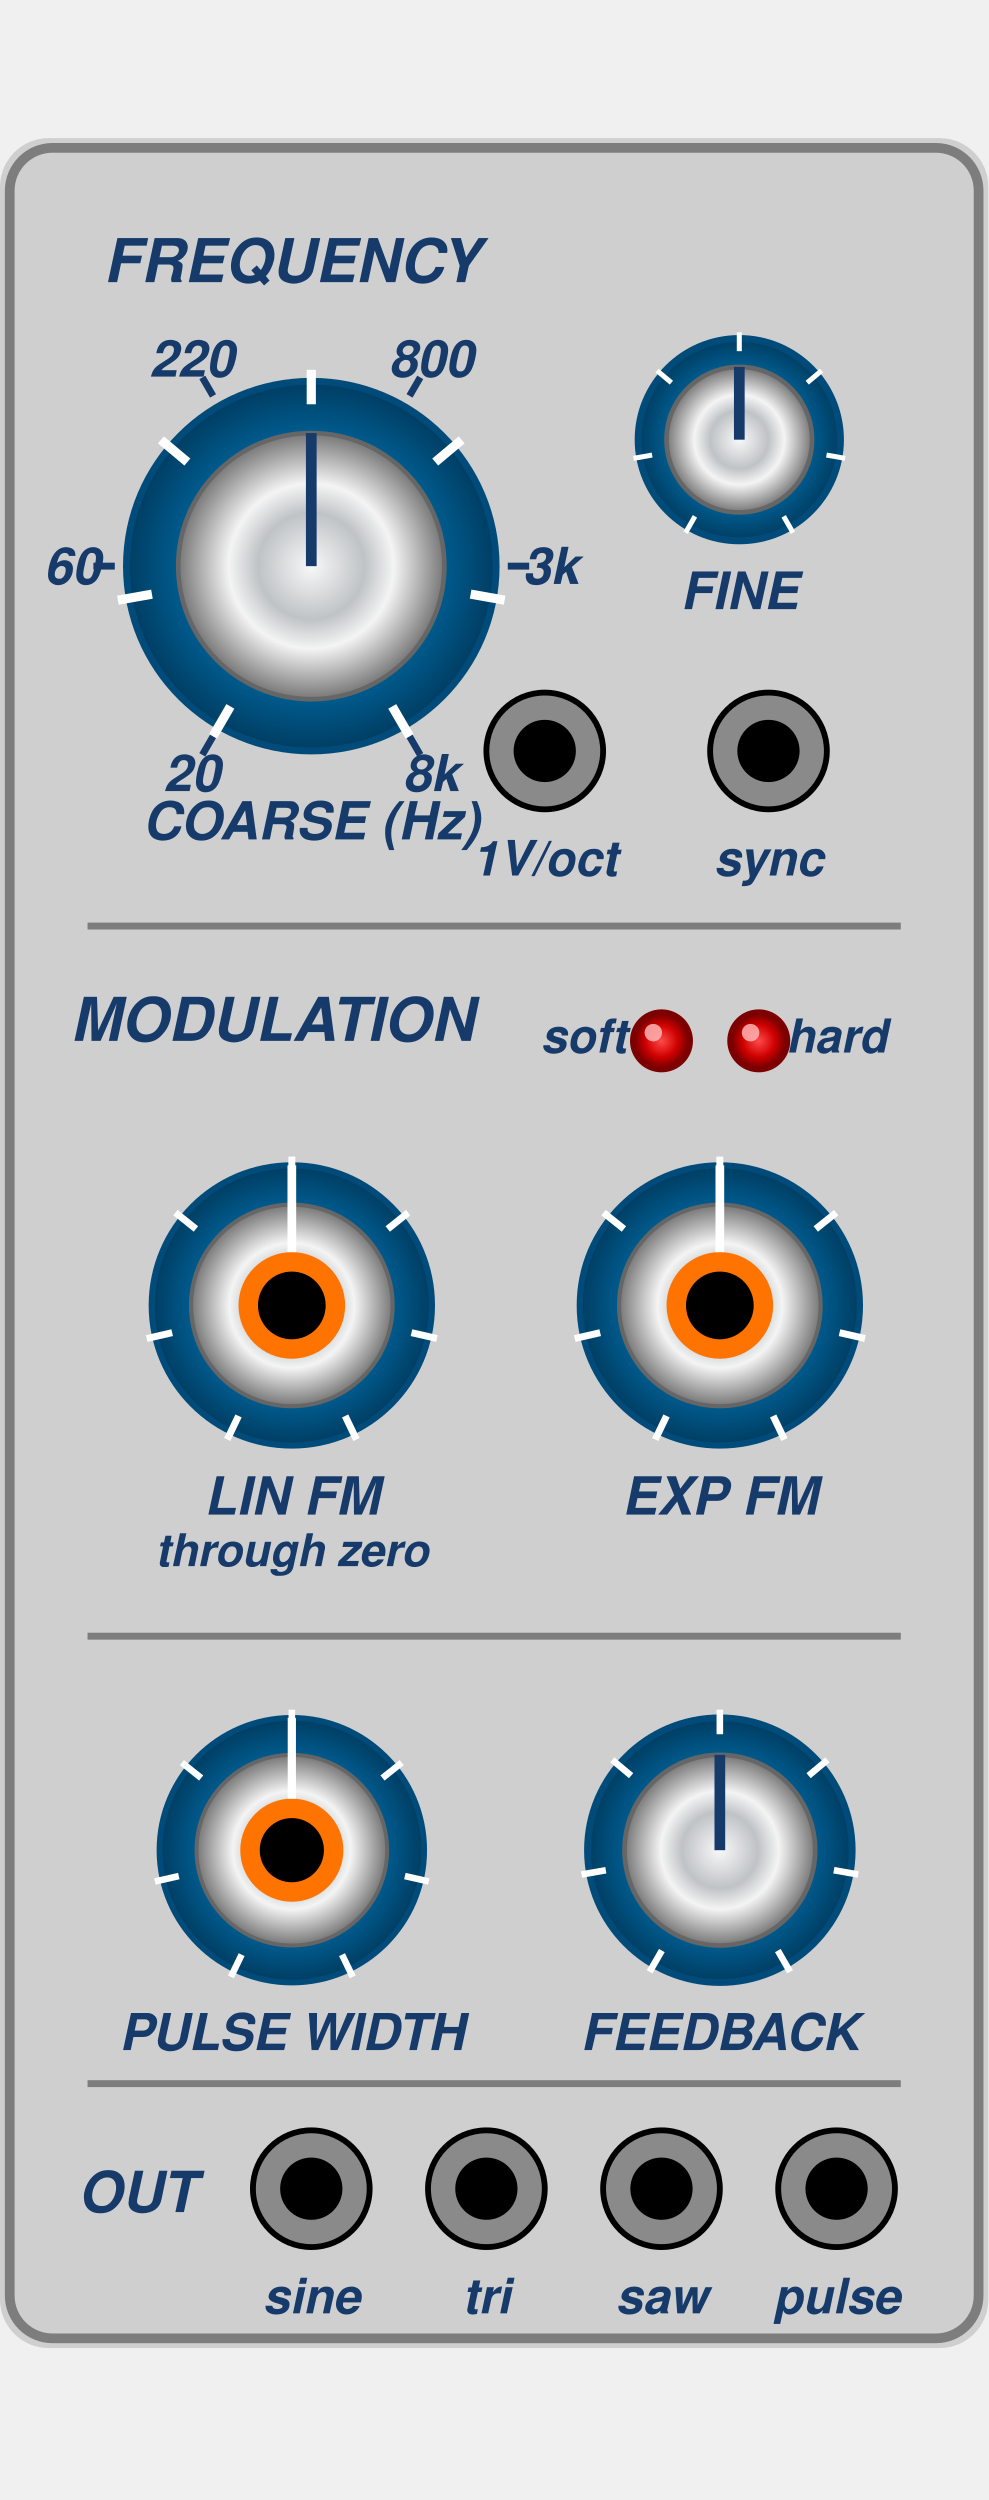
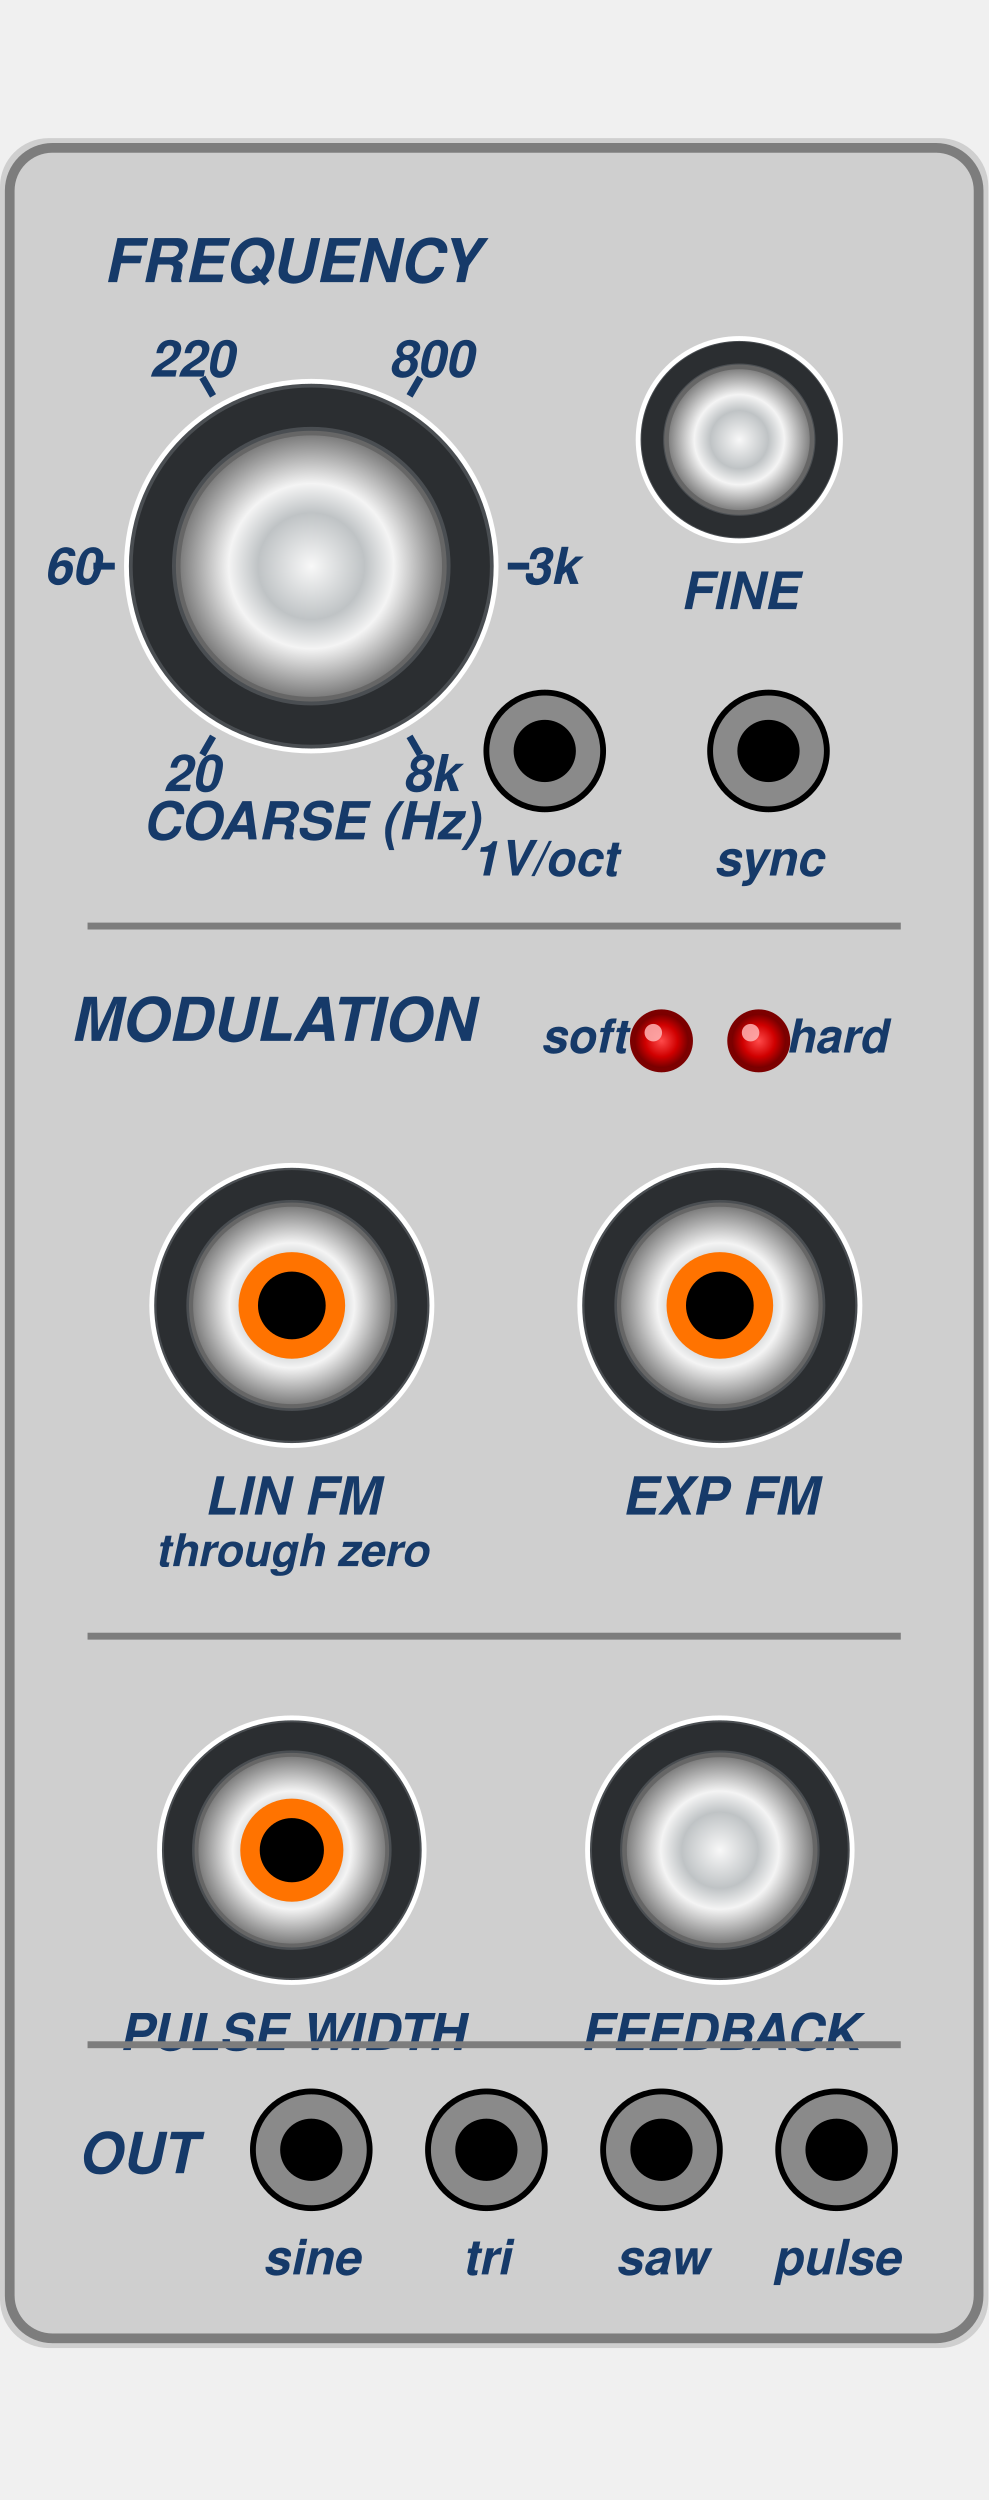
<svg xmlns="http://www.w3.org/2000/svg" width="50.8mm" height="128.5mm" viewBox="3.9 0 50.8 128.5" font-family="Arial Narrow, Helvetica, Arial, sans-serif">
  <defs>
    <radialGradient id="blueRing">
      <stop offset="0" stop-color="#1688cc" />
      <stop offset="0.55" stop-color="#006da8" />
      <stop offset="1" stop-color="#003d62" />
    </radialGradient>
    <radialGradient id="blueDial">
      <stop offset="0" stop-color="#1d79b7" />
      <stop offset="0.6" stop-color="#00639a" />
      <stop offset="1" stop-color="#00456e" />
    </radialGradient>
    <radialGradient id="knobCap">
      <stop offset="0" stop-color="#f8f8f8" />
      <stop offset="0.4" stop-color="#bfc3c5" />
      <stop offset="0.62" stop-color="#f4f4f4" />
      <stop offset="1" stop-color="#777777" />
    </radialGradient>
    <radialGradient id="redLed">
      <stop offset="0" stop-color="#ff4a4a" />
      <stop offset="0.55" stop-color="#d00000" />
      <stop offset="1" stop-color="#650000" />
    </radialGradient>
    <radialGradient id="greenLed">
      <stop offset="0" stop-color="#5cf07a" />
      <stop offset="0.55" stop-color="#12a531" />
      <stop offset="1" stop-color="#054d15" />
    </radialGradient>
    <radialGradient id="orangeLed">
      <stop offset="0" stop-color="#ffbf5c" />
      <stop offset="0.55" stop-color="#ef7d00" />
      <stop offset="1" stop-color="#7a3a00" />
    </radialGradient>
  </defs>
  <g transform="translate(3.9 7.0994)">
    <rect x="0" y="0" width="50.8" height="113.591" rx="2.5" fill="#cfcfcf" />
    <rect x="0.5" y="0.5" width="49.8" height="112.591" rx="2.2" fill="none" stroke="#7d7d7d" stroke-width="0.5" />
    <text x="15" y="7.4" font-size="3.106" font-weight="700" font-style="italic" fill="#163a69" text-anchor="middle" font-family="Arial Narrow, Helvetica, Arial, sans-serif">FREQUENCY</text>
    <g data-wcoast-param="coarse" data-wcoast-cx="16" data-wcoast-cy="22" data-wcoast-angle-min="-150" data-wcoast-angle-max="150">
-       <circle cx="16" cy="22" r="9.5" fill="url(#blueRing)" stroke="#004b7a" stroke-width="0.355" />
+       <circle cx="16" cy="22" r="9.5" fill="#4a4e52" stroke="#ffffff" stroke-width="0.25" data-wcoast-role="rim" />
+       <circle cx="16" cy="22" r="8.17" fill="none" stroke="#2b2e31" stroke-width="2.022" data-wcoast-role="gauge-track" />
      <circle cx="16" cy="22" r="6.84" fill="url(#knobCap)" stroke="#666666" stroke-width="0.237" />
      <line x1="10.95" y1="30.75" x2="10.40" y2="31.70" stroke="#163a69" stroke-width="0.355" />
      <text x="9.85" y="33.564" font-size="2.606" font-weight="700" font-style="italic" fill="#163a69" text-anchor="middle" font-family="Arial Narrow, Helvetica, Arial, sans-serif">20</text>
      <line x1="5.90" y1="22.00" x2="4.80" y2="22.00" stroke="#163a69" stroke-width="0.355" />
      <text x="3.7" y="22.912" font-size="2.606" font-weight="700" font-style="italic" fill="#163a69" text-anchor="middle" font-family="Arial Narrow, Helvetica, Arial, sans-serif">60</text>
      <line x1="10.95" y1="13.25" x2="10.40" y2="12.30" stroke="#163a69" stroke-width="0.355" />
      <text x="9.85" y="12.26" font-size="2.606" font-weight="700" font-style="italic" fill="#163a69" text-anchor="middle" font-family="Arial Narrow, Helvetica, Arial, sans-serif">220</text>
      <line x1="21.05" y1="13.25" x2="21.60" y2="12.30" stroke="#163a69" stroke-width="0.355" />
      <text x="22.15" y="12.26" font-size="2.606" font-weight="700" font-style="italic" fill="#163a69" text-anchor="middle" font-family="Arial Narrow, Helvetica, Arial, sans-serif">800</text>
      <line x1="26.10" y1="22.00" x2="27.20" y2="22.00" stroke="#163a69" stroke-width="0.355" />
      <text x="28.3" y="22.912" font-size="2.606" font-weight="700" font-style="italic" fill="#163a69" text-anchor="middle" font-family="Arial Narrow, Helvetica, Arial, sans-serif">3k</text>
      <line x1="21.05" y1="30.75" x2="21.60" y2="31.70" stroke="#163a69" stroke-width="0.355" />
      <text x="22.15" y="33.564" font-size="2.606" font-weight="700" font-style="italic" fill="#163a69" text-anchor="middle" font-family="Arial Narrow, Helvetica, Arial, sans-serif">8k</text>
-       <g data-wcoast-role="indicator">
-         <line x1="11.84" y1="29.21" x2="10.95" y2="30.74" stroke="#ffffff" stroke-width="0.472" />
-         <line x1="7.81" y1="23.44" x2="6.06" y2="23.75" stroke="#ffffff" stroke-width="0.472" />
-         <line x1="9.63" y1="16.65" x2="8.27" y2="15.51" stroke="#ffffff" stroke-width="0.472" />
-         <line x1="16.00" y1="13.68" x2="16.00" y2="11.91" stroke="#ffffff" stroke-width="0.472" />
-         <line x1="22.37" y1="16.65" x2="23.73" y2="15.51" stroke="#ffffff" stroke-width="0.472" />
-         <line x1="24.19" y1="23.44" x2="25.94" y2="23.75" stroke="#ffffff" stroke-width="0.472" />
-         <line x1="20.16" y1="29.21" x2="21.05" y2="30.74" stroke="#ffffff" stroke-width="0.472" />
-         <line x1="16" y1="22" x2="16" y2="15.16" stroke="#163a69" stroke-width="0.55" />
-       </g>
+       <g data-wcoast-role="indicator" data-wcoast-cap="6.84">
+     </g>
    </g>
    <text x="16" y="36.048" font-size="2.706" font-weight="700" font-style="italic" fill="#163a69" text-anchor="middle" font-family="Arial Narrow, Helvetica, Arial, sans-serif">COARSE (Hz)</text>
    <g data-wcoast-param="fine" data-wcoast-cx="38" data-wcoast-cy="15.5" data-wcoast-angle-min="-150" data-wcoast-angle-max="150">
-       <circle cx="38" cy="15.5" r="5.2" fill="url(#blueRing)" stroke="#004b7a" stroke-width="0.355" />
+       <circle cx="38" cy="15.5" r="5.2" fill="#4a4e52" stroke="#ffffff" stroke-width="0.25" data-wcoast-role="rim" />
+       <circle cx="38" cy="15.5" r="4.47" fill="none" stroke="#2b2e31" stroke-width="1.11" data-wcoast-role="gauge-track" />
      <circle cx="38" cy="15.5" r="3.74" fill="url(#knobCap)" stroke="#666666" stroke-width="0.237" />
-       <g data-wcoast-role="indicator">
-         <line x1="35.72" y1="19.44" x2="35.24" y2="20.28" stroke="#ffffff" stroke-width="0.258" />
-         <line x1="33.52" y1="16.29" x2="32.56" y2="16.46" stroke="#ffffff" stroke-width="0.258" />
-         <line x1="34.51" y1="12.57" x2="33.77" y2="11.95" stroke="#ffffff" stroke-width="0.258" />
-         <line x1="38.00" y1="10.95" x2="38.00" y2="9.98" stroke="#ffffff" stroke-width="0.258" />
-         <line x1="41.49" y1="12.57" x2="42.23" y2="11.95" stroke="#ffffff" stroke-width="0.258" />
-         <line x1="42.48" y1="16.29" x2="43.44" y2="16.46" stroke="#ffffff" stroke-width="0.258" />
-         <line x1="40.28" y1="19.44" x2="40.76" y2="20.28" stroke="#ffffff" stroke-width="0.258" />
-         <line x1="38" y1="15.5" x2="38" y2="11.76" stroke="#163a69" stroke-width="0.55" />
-       </g>
+       <g data-wcoast-role="indicator" data-wcoast-cap="3.74">
+     </g>
    </g>
    <text x="38" y="24.212" font-size="2.656" font-weight="700" font-style="italic" fill="#163a69" text-anchor="middle" font-family="Arial Narrow, Helvetica, Arial, sans-serif">FINE</text>
    <g data-wcoast-port="pitchIn" data-wcoast-cx="28" data-wcoast-cy="31.5">
      <circle cx="28" cy="31.5" r="3" fill="#8a8a8a" stroke="#000000" stroke-width="0.3" />
      <circle cx="28" cy="31.5" r="1.6" fill="#000000" />
    </g>
    <text x="28" y="37.904" font-size="2.506" font-weight="700" font-style="italic" fill="#163a69" text-anchor="middle" font-family="Arial Narrow, Helvetica, Arial, sans-serif">1V/oct</text>
    <g data-wcoast-port="syncIn" data-wcoast-cx="39.5" data-wcoast-cy="31.5">
      <circle cx="39.5" cy="31.5" r="3" fill="#8a8a8a" stroke="#000000" stroke-width="0.3" />
      <circle cx="39.5" cy="31.5" r="1.6" fill="#000000" />
    </g>
    <text x="39.5" y="37.904" font-size="2.506" font-weight="700" font-style="italic" fill="#163a69" text-anchor="middle" font-family="Arial Narrow, Helvetica, Arial, sans-serif">sync</text>
    <line x1="4.5" y1="40.5" x2="46.3" y2="40.5" stroke="#7d7d7d" stroke-width="0.355" />
    <text x="14" y="46.4" font-size="3.106" font-weight="700" font-style="italic" fill="#163a69" text-anchor="middle" font-family="Arial Narrow, Helvetica, Arial, sans-serif">MODULATION</text>
    <g data-wcoast-param="syncMode">
      <text x="30" y="47" font-size="2.406" font-weight="700" font-style="italic" fill="#163a69" text-anchor="middle" font-family="Arial Narrow, Helvetica, Arial, sans-serif">soft</text>
      <circle cx="34" cy="46.4" r="1.5" fill="url(#redLed)" stroke="#7c0000" stroke-width="0.237" data-wcoast-role="step-indicator" data-wcoast-step="soft" />
      <circle cx="33.58" cy="45.98" r="0.45" fill="#ffb4b4" opacity="0.85" data-wcoast-role="led-gloss" pointer-events="none" />
      <circle cx="39" cy="46.4" r="1.5" fill="url(#redLed)" stroke="#7c0000" stroke-width="0.237" data-wcoast-role="step-indicator" data-wcoast-step="hard" />
      <circle cx="38.58" cy="45.98" r="0.45" fill="#ffb4b4" opacity="0.85" data-wcoast-role="led-gloss" pointer-events="none" />
      <text x="43" y="47" font-size="2.406" font-weight="700" font-style="italic" fill="#163a69" text-anchor="middle" font-family="Arial Narrow, Helvetica, Arial, sans-serif">hard</text>
    </g>
    <g data-wcoast-param="linFm" data-wcoast-cx="15" data-wcoast-cy="60" data-wcoast-angle-min="-150" data-wcoast-angle-max="150" data-wcoast-port="linFmIn">
-       <circle cx="15" cy="60" r="7.2" fill="url(#blueRing)" stroke="#004b7a" stroke-width="0.318" />
+       <circle cx="15" cy="60" r="7.2" fill="#4a4e52" stroke="#ffffff" stroke-width="0.25" data-wcoast-role="rim" />
+       <circle cx="15" cy="60" r="6.19" fill="none" stroke="#2b2e31" stroke-width="1.535" data-wcoast-role="gauge-track" />
      <circle cx="15" cy="60" r="5.18" fill="url(#knobCap)" stroke="#666666" stroke-width="0.212" />
      <circle cx="15" cy="60" r="2.74" fill="#ff7300" />
      <circle cx="15" cy="60" r="1.74" fill="#000000" data-wcoast-role="jackhole" />
-       <g data-wcoast-role="indicator">
-         <line x1="15.00" y1="52.35" x2="15.00" y2="53.69" stroke="#ffffff" stroke-width="0.358" />
-         <line x1="20.98" y1="55.23" x2="19.93" y2="56.07" stroke="#ffffff" stroke-width="0.358" />
-         <line x1="22.46" y1="61.70" x2="21.15" y2="61.40" stroke="#ffffff" stroke-width="0.358" />
-         <line x1="18.32" y1="66.89" x2="17.74" y2="65.68" stroke="#ffffff" stroke-width="0.358" />
-         <line x1="11.68" y1="66.89" x2="12.26" y2="65.68" stroke="#ffffff" stroke-width="0.358" />
-         <line x1="7.54" y1="61.70" x2="8.85" y2="61.40" stroke="#ffffff" stroke-width="0.358" />
-         <line x1="9.02" y1="55.23" x2="10.07" y2="56.07" stroke="#ffffff" stroke-width="0.358" />
-         <line x1="15" y1="57.26" x2="15" y2="52.80" stroke="#ffffff" stroke-width="0.447" />
-       </g>
+       <g data-wcoast-role="indicator" data-wcoast-cap="5.18">
+     </g>
    </g>
    <text x="15" y="70.748" font-size="2.706" font-weight="700" font-style="italic" fill="#163a69" text-anchor="middle" font-family="Arial Narrow, Helvetica, Arial, sans-serif">LIN FM</text>
    <text x="15" y="73.4" font-size="2.306" font-weight="700" font-style="italic" fill="#163a69" text-anchor="middle" font-family="Arial Narrow, Helvetica, Arial, sans-serif">through zero</text>
    <g data-wcoast-param="expFm" data-wcoast-cx="37" data-wcoast-cy="60" data-wcoast-angle-min="-150" data-wcoast-angle-max="150" data-wcoast-port="expFmIn">
-       <circle cx="37" cy="60" r="7.2" fill="url(#blueRing)" stroke="#004b7a" stroke-width="0.318" />
+       <circle cx="37" cy="60" r="7.2" fill="#4a4e52" stroke="#ffffff" stroke-width="0.25" data-wcoast-role="rim" />
+       <circle cx="37" cy="60" r="6.19" fill="none" stroke="#2b2e31" stroke-width="1.535" data-wcoast-role="gauge-track" />
      <circle cx="37" cy="60" r="5.18" fill="url(#knobCap)" stroke="#666666" stroke-width="0.212" />
      <circle cx="37" cy="60" r="2.74" fill="#ff7300" />
      <circle cx="37" cy="60" r="1.74" fill="#000000" data-wcoast-role="jackhole" />
-       <g data-wcoast-role="indicator">
-         <line x1="37.00" y1="52.35" x2="37.00" y2="53.69" stroke="#ffffff" stroke-width="0.358" />
-         <line x1="42.98" y1="55.23" x2="41.93" y2="56.07" stroke="#ffffff" stroke-width="0.358" />
-         <line x1="44.46" y1="61.70" x2="43.15" y2="61.40" stroke="#ffffff" stroke-width="0.358" />
-         <line x1="40.32" y1="66.89" x2="39.74" y2="65.68" stroke="#ffffff" stroke-width="0.358" />
-         <line x1="33.68" y1="66.89" x2="34.26" y2="65.68" stroke="#ffffff" stroke-width="0.358" />
-         <line x1="29.54" y1="61.70" x2="30.85" y2="61.40" stroke="#ffffff" stroke-width="0.358" />
-         <line x1="31.02" y1="55.23" x2="32.07" y2="56.07" stroke="#ffffff" stroke-width="0.358" />
-         <line x1="37" y1="57.26" x2="37" y2="52.80" stroke="#ffffff" stroke-width="0.447" />
-       </g>
+       <g data-wcoast-role="indicator" data-wcoast-cap="5.18">
+     </g>
    </g>
    <text x="37" y="70.748" font-size="2.706" font-weight="700" font-style="italic" fill="#163a69" text-anchor="middle" font-family="Arial Narrow, Helvetica, Arial, sans-serif">EXP FM</text>
    <line x1="4.5" y1="77" x2="46.3" y2="77" stroke="#7d7d7d" stroke-width="0.355" />
    <g data-wcoast-param="pulseWidth" data-wcoast-cx="15" data-wcoast-cy="88" data-wcoast-angle-min="-150" data-wcoast-angle-max="150" data-wcoast-port="pwIn" data-wcoast-depth="pwDepth" data-wcoast-av="on">
-       <circle cx="15" cy="88" r="6.8" fill="url(#blueRing)" stroke="#004b7a" stroke-width="0.3" />
+       <circle cx="15" cy="88" r="6.8" fill="#4a4e52" stroke="#ffffff" stroke-width="0.25" data-wcoast-role="rim" />
+       <circle cx="15" cy="88" r="5.85" fill="none" stroke="#2b2e31" stroke-width="1.444" data-wcoast-role="gauge-track" />
      <circle cx="15" cy="88" r="4.9" fill="url(#knobCap)" stroke="#666666" stroke-width="0.2" />
      <circle cx="15" cy="88" r="2.65" fill="#ff7300" />
      <circle cx="15" cy="88" r="1.65" fill="#000000" data-wcoast-role="jackhole" />
-       <g data-wcoast-role="indicator">
-         <line x1="15.00" y1="80.78" x2="15.00" y2="82.04" stroke="#ffffff" stroke-width="0.338" />
-         <line x1="20.65" y1="83.50" x2="19.66" y2="84.29" stroke="#ffffff" stroke-width="0.338" />
-         <line x1="22.04" y1="89.61" x2="20.81" y2="89.33" stroke="#ffffff" stroke-width="0.338" />
-         <line x1="18.13" y1="94.51" x2="17.58" y2="93.37" stroke="#ffffff" stroke-width="0.338" />
-         <line x1="11.87" y1="94.51" x2="12.42" y2="93.37" stroke="#ffffff" stroke-width="0.338" />
-         <line x1="7.96" y1="89.61" x2="9.19" y2="89.33" stroke="#ffffff" stroke-width="0.338" />
-         <line x1="9.35" y1="83.50" x2="10.34" y2="84.29" stroke="#ffffff" stroke-width="0.338" />
-         <line x1="15" y1="85.35" x2="15" y2="81.20" stroke="#ffffff" stroke-width="0.422" />
-       </g>
+       <g data-wcoast-role="indicator" data-wcoast-cap="4.9">
+     </g>
    </g>
    <text x="15" y="98.276" font-size="2.606" font-weight="700" font-style="italic" fill="#163a69" text-anchor="middle" font-family="Arial Narrow, Helvetica, Arial, sans-serif">PULSE WIDTH</text>
    <g data-wcoast-param="feedback" data-wcoast-cx="37" data-wcoast-cy="88" data-wcoast-angle-min="-150" data-wcoast-angle-max="150">
-       <circle cx="37" cy="88" r="6.8" fill="url(#blueRing)" stroke="#004b7a" stroke-width="0.355" />
+       <circle cx="37" cy="88" r="6.8" fill="#4a4e52" stroke="#ffffff" stroke-width="0.25" data-wcoast-role="rim" />
+       <circle cx="37" cy="88" r="5.85" fill="none" stroke="#2b2e31" stroke-width="1.444" data-wcoast-role="gauge-track" />
      <circle cx="37" cy="88" r="4.9" fill="url(#knobCap)" stroke="#666666" stroke-width="0.237" />
-       <g data-wcoast-role="indicator">
-         <line x1="34.02" y1="93.16" x2="33.39" y2="94.25" stroke="#ffffff" stroke-width="0.338" />
-         <line x1="31.14" y1="89.03" x2="29.89" y2="89.25" stroke="#ffffff" stroke-width="0.338" />
-         <line x1="32.44" y1="84.17" x2="31.47" y2="83.36" stroke="#ffffff" stroke-width="0.338" />
-         <line x1="37.00" y1="82.04" x2="37.00" y2="80.78" stroke="#ffffff" stroke-width="0.338" />
-         <line x1="41.56" y1="84.17" x2="42.53" y2="83.36" stroke="#ffffff" stroke-width="0.338" />
-         <line x1="42.86" y1="89.03" x2="44.11" y2="89.25" stroke="#ffffff" stroke-width="0.338" />
-         <line x1="39.98" y1="93.16" x2="40.61" y2="94.25" stroke="#ffffff" stroke-width="0.338" />
-         <line x1="37" y1="88" x2="37" y2="83.10" stroke="#163a69" stroke-width="0.55" />
-       </g>
+       <g data-wcoast-role="indicator" data-wcoast-cap="4.9">
+     </g>
    </g>
    <text x="37" y="98.276" font-size="2.606" font-weight="700" font-style="italic" fill="#163a69" text-anchor="middle" font-family="Arial Narrow, Helvetica, Arial, sans-serif">FEEDBACK</text>
-     <line x1="4.5" y1="100" x2="46.3" y2="100" stroke="#7d7d7d" stroke-width="0.355" />
-     <text x="4" y="106.6" font-size="2.906" font-weight="700" font-style="italic" fill="#163a69" text-anchor="start" font-family="Arial Narrow, Helvetica, Arial, sans-serif">OUT</text>
-     <g data-wcoast-port="sineOut" data-wcoast-cx="16" data-wcoast-cy="105.4">
-       <circle cx="16" cy="105.4" r="3" fill="#8a8a8a" stroke="#000000" stroke-width="0.3" />
-       <circle cx="16" cy="105.4" r="1.6" fill="#000000" />
+     <line x1="4.5" y1="98" x2="46.3" y2="98" stroke="#7d7d7d" stroke-width="0.355" />
+     <text x="4" y="104.6" font-size="2.906" font-weight="700" font-style="italic" fill="#163a69" text-anchor="start" font-family="Arial Narrow, Helvetica, Arial, sans-serif">OUT</text>
+     <g data-wcoast-port="sineOut" data-wcoast-cx="16" data-wcoast-cy="103.4">
+       <circle cx="16" cy="103.4" r="3" fill="#8a8a8a" stroke="#000000" stroke-width="0.3" />
+       <circle cx="16" cy="103.4" r="1.6" fill="#000000" />
    </g>
-     <text x="16" y="111.804" font-size="2.506" font-weight="700" font-style="italic" fill="#163a69" text-anchor="middle" font-family="Arial Narrow, Helvetica, Arial, sans-serif">sine</text>
-     <g data-wcoast-port="triOut" data-wcoast-cx="25" data-wcoast-cy="105.4">
-       <circle cx="25" cy="105.4" r="3" fill="#8a8a8a" stroke="#000000" stroke-width="0.3" />
-       <circle cx="25" cy="105.4" r="1.6" fill="#000000" />
+     <text x="16" y="109.804" font-size="2.506" font-weight="700" font-style="italic" fill="#163a69" text-anchor="middle" font-family="Arial Narrow, Helvetica, Arial, sans-serif">sine</text>
+     <g data-wcoast-port="triOut" data-wcoast-cx="25" data-wcoast-cy="103.4">
+       <circle cx="25" cy="103.4" r="3" fill="#8a8a8a" stroke="#000000" stroke-width="0.3" />
+       <circle cx="25" cy="103.4" r="1.6" fill="#000000" />
    </g>
-     <text x="25" y="111.804" font-size="2.506" font-weight="700" font-style="italic" fill="#163a69" text-anchor="middle" font-family="Arial Narrow, Helvetica, Arial, sans-serif">tri</text>
-     <g data-wcoast-port="sawOut" data-wcoast-cx="34" data-wcoast-cy="105.4">
-       <circle cx="34" cy="105.4" r="3" fill="#8a8a8a" stroke="#000000" stroke-width="0.3" />
-       <circle cx="34" cy="105.4" r="1.6" fill="#000000" />
+     <text x="25" y="109.804" font-size="2.506" font-weight="700" font-style="italic" fill="#163a69" text-anchor="middle" font-family="Arial Narrow, Helvetica, Arial, sans-serif">tri</text>
+     <g data-wcoast-port="sawOut" data-wcoast-cx="34" data-wcoast-cy="103.4">
+       <circle cx="34" cy="103.4" r="3" fill="#8a8a8a" stroke="#000000" stroke-width="0.3" />
+       <circle cx="34" cy="103.4" r="1.6" fill="#000000" />
    </g>
-     <text x="34" y="111.804" font-size="2.506" font-weight="700" font-style="italic" fill="#163a69" text-anchor="middle" font-family="Arial Narrow, Helvetica, Arial, sans-serif">saw</text>
-     <g data-wcoast-port="pulseOut" data-wcoast-cx="43" data-wcoast-cy="105.4">
-       <circle cx="43" cy="105.4" r="3" fill="#8a8a8a" stroke="#000000" stroke-width="0.3" />
-       <circle cx="43" cy="105.4" r="1.6" fill="#000000" />
+     <text x="34" y="109.804" font-size="2.506" font-weight="700" font-style="italic" fill="#163a69" text-anchor="middle" font-family="Arial Narrow, Helvetica, Arial, sans-serif">saw</text>
+     <g data-wcoast-port="pulseOut" data-wcoast-cx="43" data-wcoast-cy="103.4">
+       <circle cx="43" cy="103.4" r="3" fill="#8a8a8a" stroke="#000000" stroke-width="0.3" />
+       <circle cx="43" cy="103.4" r="1.6" fill="#000000" />
    </g>
-     <text x="43" y="111.804" font-size="2.506" font-weight="700" font-style="italic" fill="#163a69" text-anchor="middle" font-family="Arial Narrow, Helvetica, Arial, sans-serif">pulse</text>
+     <text x="43" y="109.804" font-size="2.506" font-weight="700" font-style="italic" fill="#163a69" text-anchor="middle" font-family="Arial Narrow, Helvetica, Arial, sans-serif">pulse</text>
  </g>
</svg>
